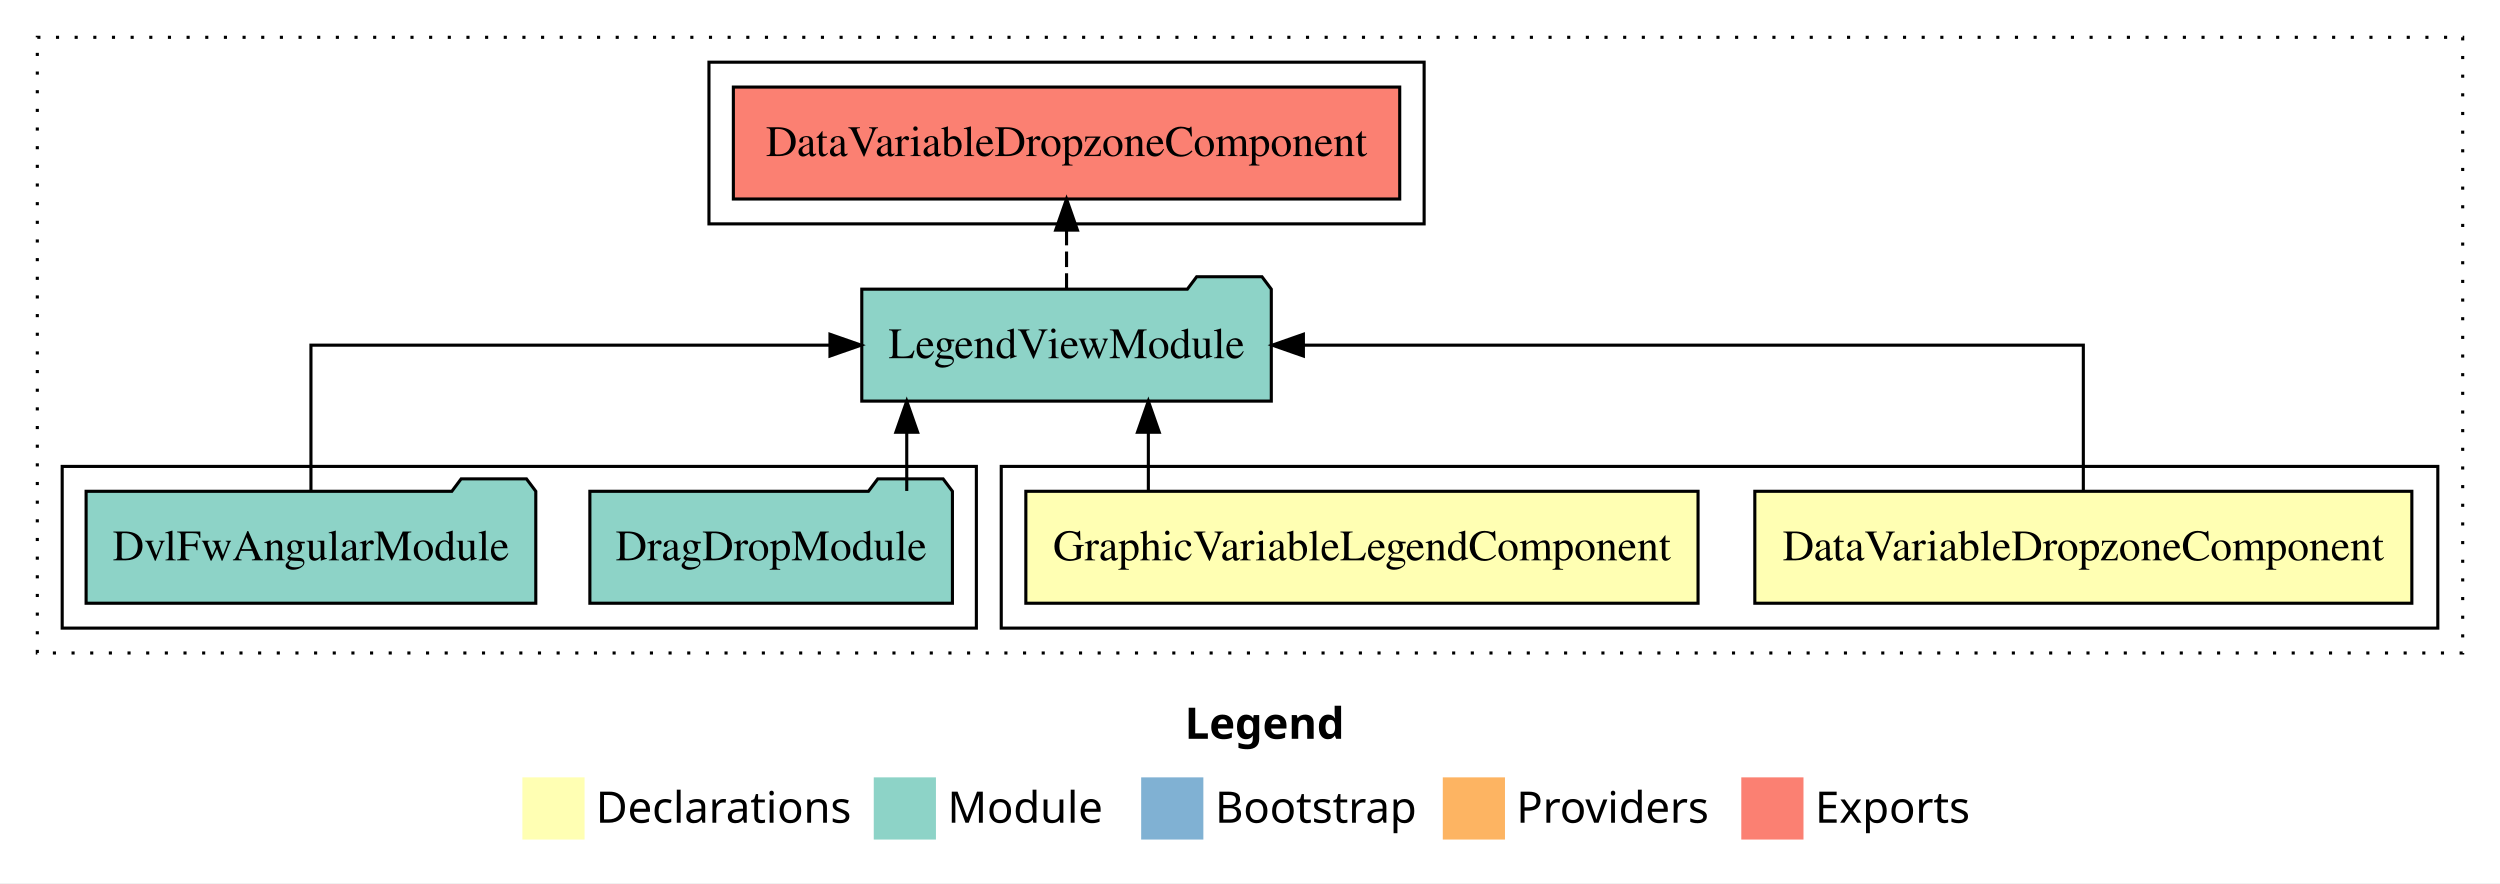
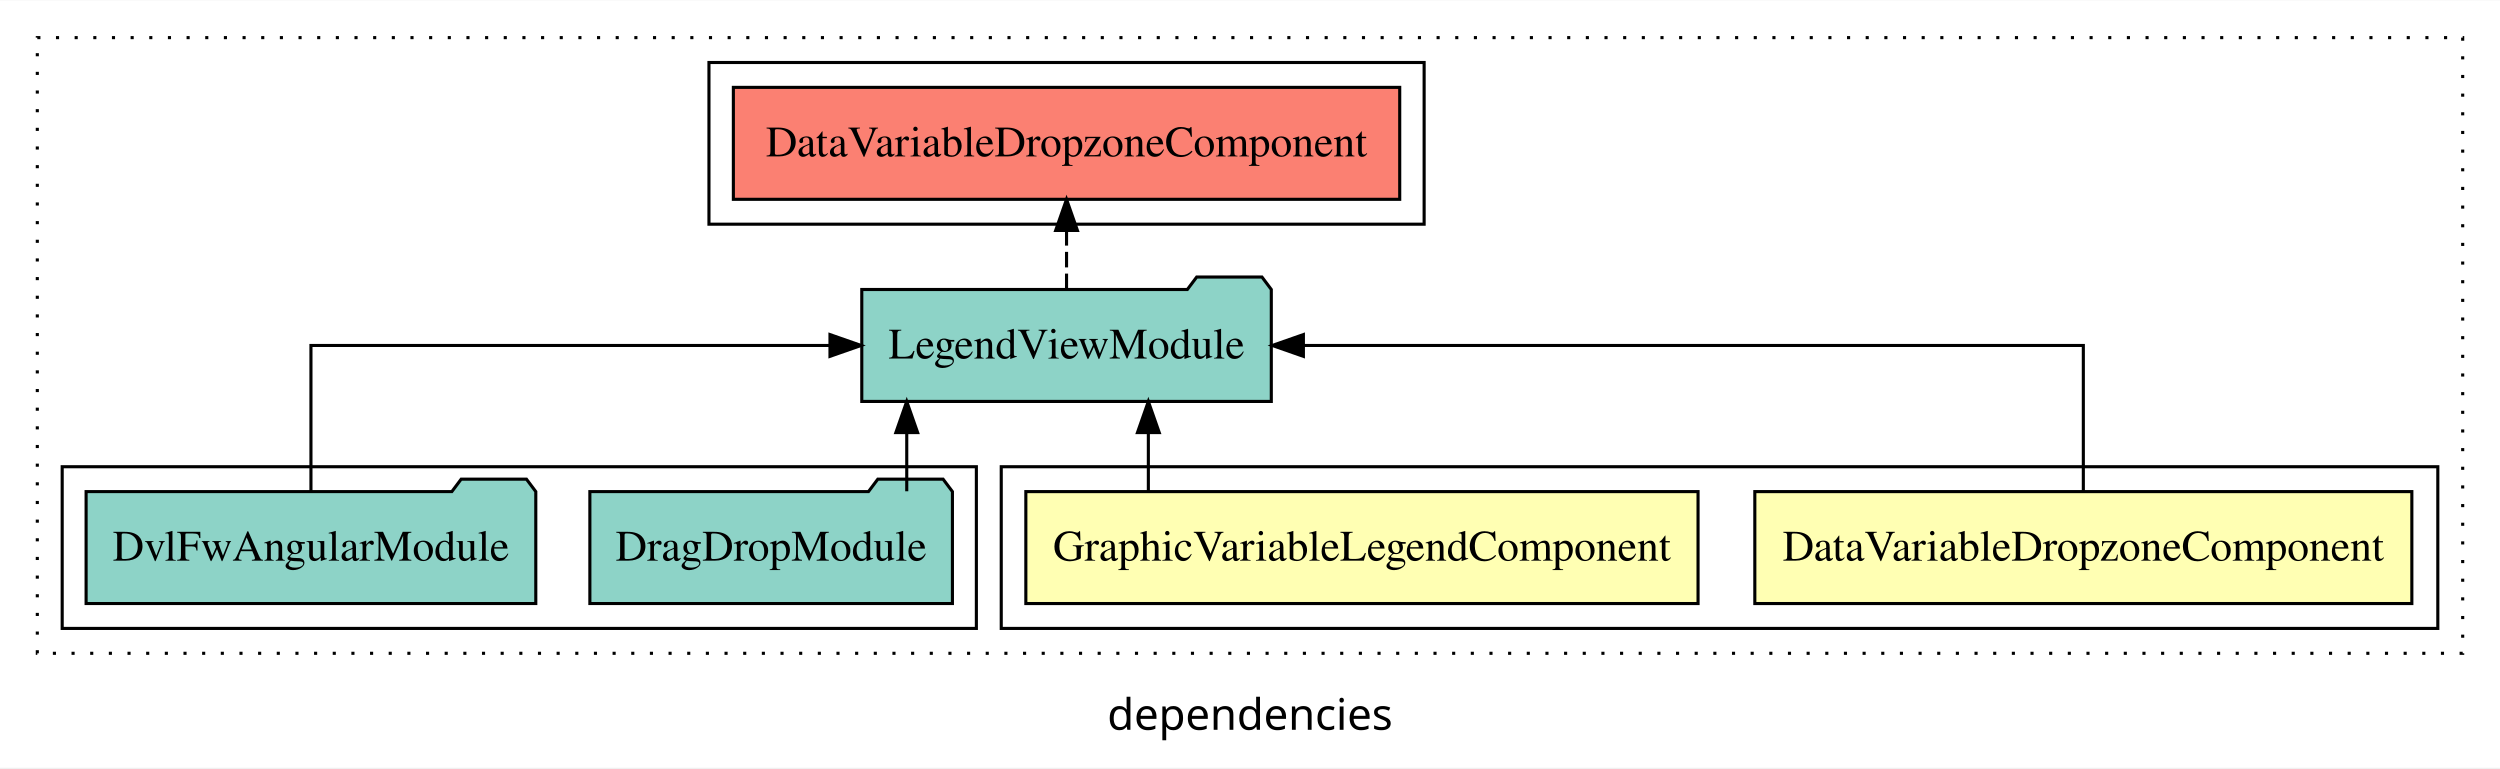
- <svg xmlns="http://www.w3.org/2000/svg" width="804pt" height="284pt" viewBox="0.00 0.00 804.00 284.00">
-   <g id="graph0" class="graph" transform="scale(1 1) rotate(0) translate(4 280)">
-     <polygon fill="white" stroke="transparent" points="-4,4 -4,-280 800,-280 800,4 -4,4" />
-     <text text-anchor="start" x="377.01" y="-42.4" font-family="sans-serif" font-weight="bold" font-size="14.00">Legend</text>
-     <polygon fill="#ffffb3" stroke="transparent" points="164,-10 164,-30 184,-30 184,-10 164,-10" />
-     <text text-anchor="start" x="187.63" y="-15.4" font-family="sans-serif" font-size="14.00">  Declarations</text>
-     <polygon fill="#8dd3c7" stroke="transparent" points="277,-10 277,-30 297,-30 297,-10 277,-10" />
-     <text text-anchor="start" x="300.73" y="-15.4" font-family="sans-serif" font-size="14.00">  Module</text>
-     <polygon fill="#80b1d3" stroke="transparent" points="363,-10 363,-30 383,-30 383,-10 363,-10" />
-     <text text-anchor="start" x="386.78" y="-15.4" font-family="sans-serif" font-size="14.00">  Bootstrap</text>
-     <polygon fill="#fdb462" stroke="transparent" points="460,-10 460,-30 480,-30 480,-10 460,-10" />
-     <text text-anchor="start" x="483.67" y="-15.4" font-family="sans-serif" font-size="14.00">  Providers</text>
-     <polygon fill="#fb8072" stroke="transparent" points="556,-10 556,-30 576,-30 576,-10 556,-10" />
-     <text text-anchor="start" x="579.73" y="-15.4" font-family="sans-serif" font-size="14.00">  Exports</text>
+ <svg xmlns="http://www.w3.org/2000/svg" width="804pt" height="247pt" viewBox="0.00 0.00 804.00 246.80">
+   <g id="graph0" class="graph" transform="scale(1 1) rotate(0) translate(4 242.8)">
+     <polygon fill="white" stroke="transparent" points="-4,4 -4,-242.8 800,-242.8 800,4 -4,4" />
+     <text text-anchor="middle" x="398" y="-8.2" font-family="sans-serif" font-size="14.00">dependencies</text>
    <g id="clust1" class="cluster">
-       <polygon fill="none" stroke="black" stroke-dasharray="1,5" points="8,-70 8,-268 788,-268 788,-70 8,-70" />
+       <polygon fill="none" stroke="black" stroke-dasharray="1,5" points="8,-32.8 8,-230.8 788,-230.8 788,-32.8 8,-32.8" />
    </g>
    <g id="clust2" class="cluster">
-       <polygon fill="none" stroke="black" points="318,-78 318,-130 780,-130 780,-78 318,-78" />
+       <polygon fill="none" stroke="black" points="318,-40.8 318,-92.8 780,-92.8 780,-40.8 318,-40.8" />
    </g>
    <g id="clust6" class="cluster">
-       <polygon fill="none" stroke="black" points="224,-208 224,-260 454,-260 454,-208 224,-208" />
+       <polygon fill="none" stroke="black" points="224,-170.8 224,-222.8 454,-222.8 454,-170.8 224,-170.8" />
    </g>
    <g id="clust5" class="cluster">
-       <polygon fill="none" stroke="black" points="16,-78 16,-130 310,-130 310,-78 16,-78" />
+       <polygon fill="none" stroke="black" points="16,-40.8 16,-92.8 310,-92.8 310,-40.8 16,-40.8" />
    </g>
    <g id="node1" class="node">
-       <polygon fill="#ffffb3" stroke="black" points="771.65,-122 560.35,-122 560.35,-86 771.65,-86 771.65,-122" />
-       <text text-anchor="middle" x="666" y="-99.8" font-family="Times,serif" font-size="14.00">DataVariableDropzoneComponent</text>
+       <polygon fill="#ffffb3" stroke="black" points="771.65,-84.8 560.35,-84.8 560.35,-48.8 771.65,-48.8 771.65,-84.8" />
+       <text text-anchor="middle" x="666" y="-62.6" font-family="Times,serif" font-size="14.00">DataVariableDropzoneComponent</text>
    </g>
    <g id="node3" class="node">
-       <polygon fill="#8dd3c7" stroke="black" points="404.85,-187 401.85,-191 380.85,-191 377.85,-187 273.15,-187 273.15,-151 404.85,-151 404.85,-187" />
-       <text text-anchor="middle" x="339" y="-164.8" font-family="Times,serif" font-size="14.00">LegendViewModule</text>
+       <polygon fill="#8dd3c7" stroke="black" points="404.85,-149.8 401.85,-153.8 380.85,-153.8 377.85,-149.8 273.15,-149.8 273.15,-113.8 404.85,-113.8 404.85,-149.8" />
+       <text text-anchor="middle" x="339" y="-127.6" font-family="Times,serif" font-size="14.00">LegendViewModule</text>
    </g>
    <g id="edge1" class="edge">
-       <path fill="none" stroke="black" d="M666,-122.11C666,-141.34 666,-169 666,-169 666,-169 415.17,-169 415.17,-169" />
-       <polygon fill="black" stroke="black" points="415.17,-165.5 405.17,-169 415.17,-172.5 415.17,-165.5" />
+       <path fill="none" stroke="black" d="M666,-84.91C666,-104.14 666,-131.8 666,-131.8 666,-131.8 415.17,-131.8 415.17,-131.8" />
+       <polygon fill="black" stroke="black" points="415.17,-128.3 405.17,-131.8 415.17,-135.3 415.17,-128.3" />
    </g>
    <g id="node2" class="node">
-       <polygon fill="#ffffb3" stroke="black" points="542.09,-122 325.91,-122 325.91,-86 542.09,-86 542.09,-122" />
-       <text text-anchor="middle" x="434" y="-99.8" font-family="Times,serif" font-size="14.00">GraphicVariableLegendComponent</text>
+       <polygon fill="#ffffb3" stroke="black" points="542.09,-84.8 325.91,-84.8 325.91,-48.8 542.09,-48.8 542.09,-84.8" />
+       <text text-anchor="middle" x="434" y="-62.6" font-family="Times,serif" font-size="14.00">GraphicVariableLegendComponent</text>
    </g>
    <g id="edge2" class="edge">
-       <path fill="none" stroke="black" d="M365.31,-122.11C365.31,-122.11 365.31,-140.99 365.31,-140.99" />
-       <polygon fill="black" stroke="black" points="361.81,-140.99 365.31,-150.99 368.81,-140.99 361.81,-140.99" />
+       <path fill="none" stroke="black" d="M365.31,-84.91C365.31,-84.91 365.31,-103.79 365.31,-103.79" />
+       <polygon fill="black" stroke="black" points="361.81,-103.79 365.31,-113.79 368.81,-103.79 361.81,-103.79" />
    </g>
    <g id="node6" class="node">
-       <polygon fill="#fb8072" stroke="black" points="446.15,-252 231.85,-252 231.85,-216 446.15,-216 446.15,-252" />
-       <text text-anchor="middle" x="339" y="-229.8" font-family="Times,serif" font-size="14.00">DataVariableDropzoneComponent </text>
+       <polygon fill="#fb8072" stroke="black" points="446.15,-214.8 231.85,-214.8 231.85,-178.8 446.15,-178.8 446.15,-214.8" />
+       <text text-anchor="middle" x="339" y="-192.6" font-family="Times,serif" font-size="14.00">DataVariableDropzoneComponent </text>
    </g>
    <g id="edge5" class="edge">
-       <path fill="none" stroke="black" stroke-dasharray="5,2" d="M339,-187.11C339,-187.11 339,-205.99 339,-205.99" />
-       <polygon fill="black" stroke="black" points="335.5,-205.99 339,-215.99 342.5,-205.99 335.5,-205.99" />
+       <path fill="none" stroke="black" stroke-dasharray="5,2" d="M339,-149.91C339,-149.91 339,-168.79 339,-168.79" />
+       <polygon fill="black" stroke="black" points="335.5,-168.79 339,-178.79 342.5,-168.79 335.5,-168.79" />
    </g>
    <g id="node4" class="node">
-       <polygon fill="#8dd3c7" stroke="black" points="302.3,-122 299.3,-126 278.3,-126 275.3,-122 185.7,-122 185.7,-86 302.3,-86 302.3,-122" />
-       <text text-anchor="middle" x="244" y="-99.8" font-family="Times,serif" font-size="14.00">DragDropModule</text>
+       <polygon fill="#8dd3c7" stroke="black" points="302.3,-84.8 299.3,-88.8 278.3,-88.8 275.3,-84.8 185.7,-84.8 185.7,-48.8 302.3,-48.8 302.3,-84.8" />
+       <text text-anchor="middle" x="244" y="-62.6" font-family="Times,serif" font-size="14.00">DragDropModule</text>
    </g>
    <g id="edge3" class="edge">
-       <path fill="none" stroke="black" d="M287.61,-122.11C287.61,-122.11 287.61,-140.99 287.61,-140.99" />
-       <polygon fill="black" stroke="black" points="284.11,-140.99 287.61,-150.99 291.11,-140.99 284.11,-140.99" />
+       <path fill="none" stroke="black" d="M287.61,-84.91C287.61,-84.91 287.61,-103.79 287.61,-103.79" />
+       <polygon fill="black" stroke="black" points="284.11,-103.79 287.61,-113.79 291.11,-103.79 284.11,-103.79" />
    </g>
    <g id="node5" class="node">
-       <polygon fill="#8dd3c7" stroke="black" points="168.31,-122 165.31,-126 144.31,-126 141.31,-122 23.69,-122 23.69,-86 168.31,-86 168.31,-122" />
-       <text text-anchor="middle" x="96" y="-99.8" font-family="Times,serif" font-size="14.00">DvlFwAngularModule</text>
+       <polygon fill="#8dd3c7" stroke="black" points="168.31,-84.8 165.31,-88.8 144.31,-88.8 141.31,-84.8 23.69,-84.8 23.69,-48.8 168.31,-48.8 168.31,-84.8" />
+       <text text-anchor="middle" x="96" y="-62.6" font-family="Times,serif" font-size="14.00">DvlFwAngularModule</text>
    </g>
    <g id="edge4" class="edge">
-       <path fill="none" stroke="black" d="M96,-122.11C96,-141.34 96,-169 96,-169 96,-169 262.92,-169 262.92,-169" />
-       <polygon fill="black" stroke="black" points="262.92,-172.5 272.92,-169 262.92,-165.5 262.92,-172.5" />
+       <path fill="none" stroke="black" d="M96,-84.91C96,-104.14 96,-131.8 96,-131.8 96,-131.8 262.92,-131.8 262.92,-131.8" />
+       <polygon fill="black" stroke="black" points="262.92,-135.3 272.92,-131.8 262.92,-128.3 262.92,-135.3" />
    </g>
  </g>
</svg>
